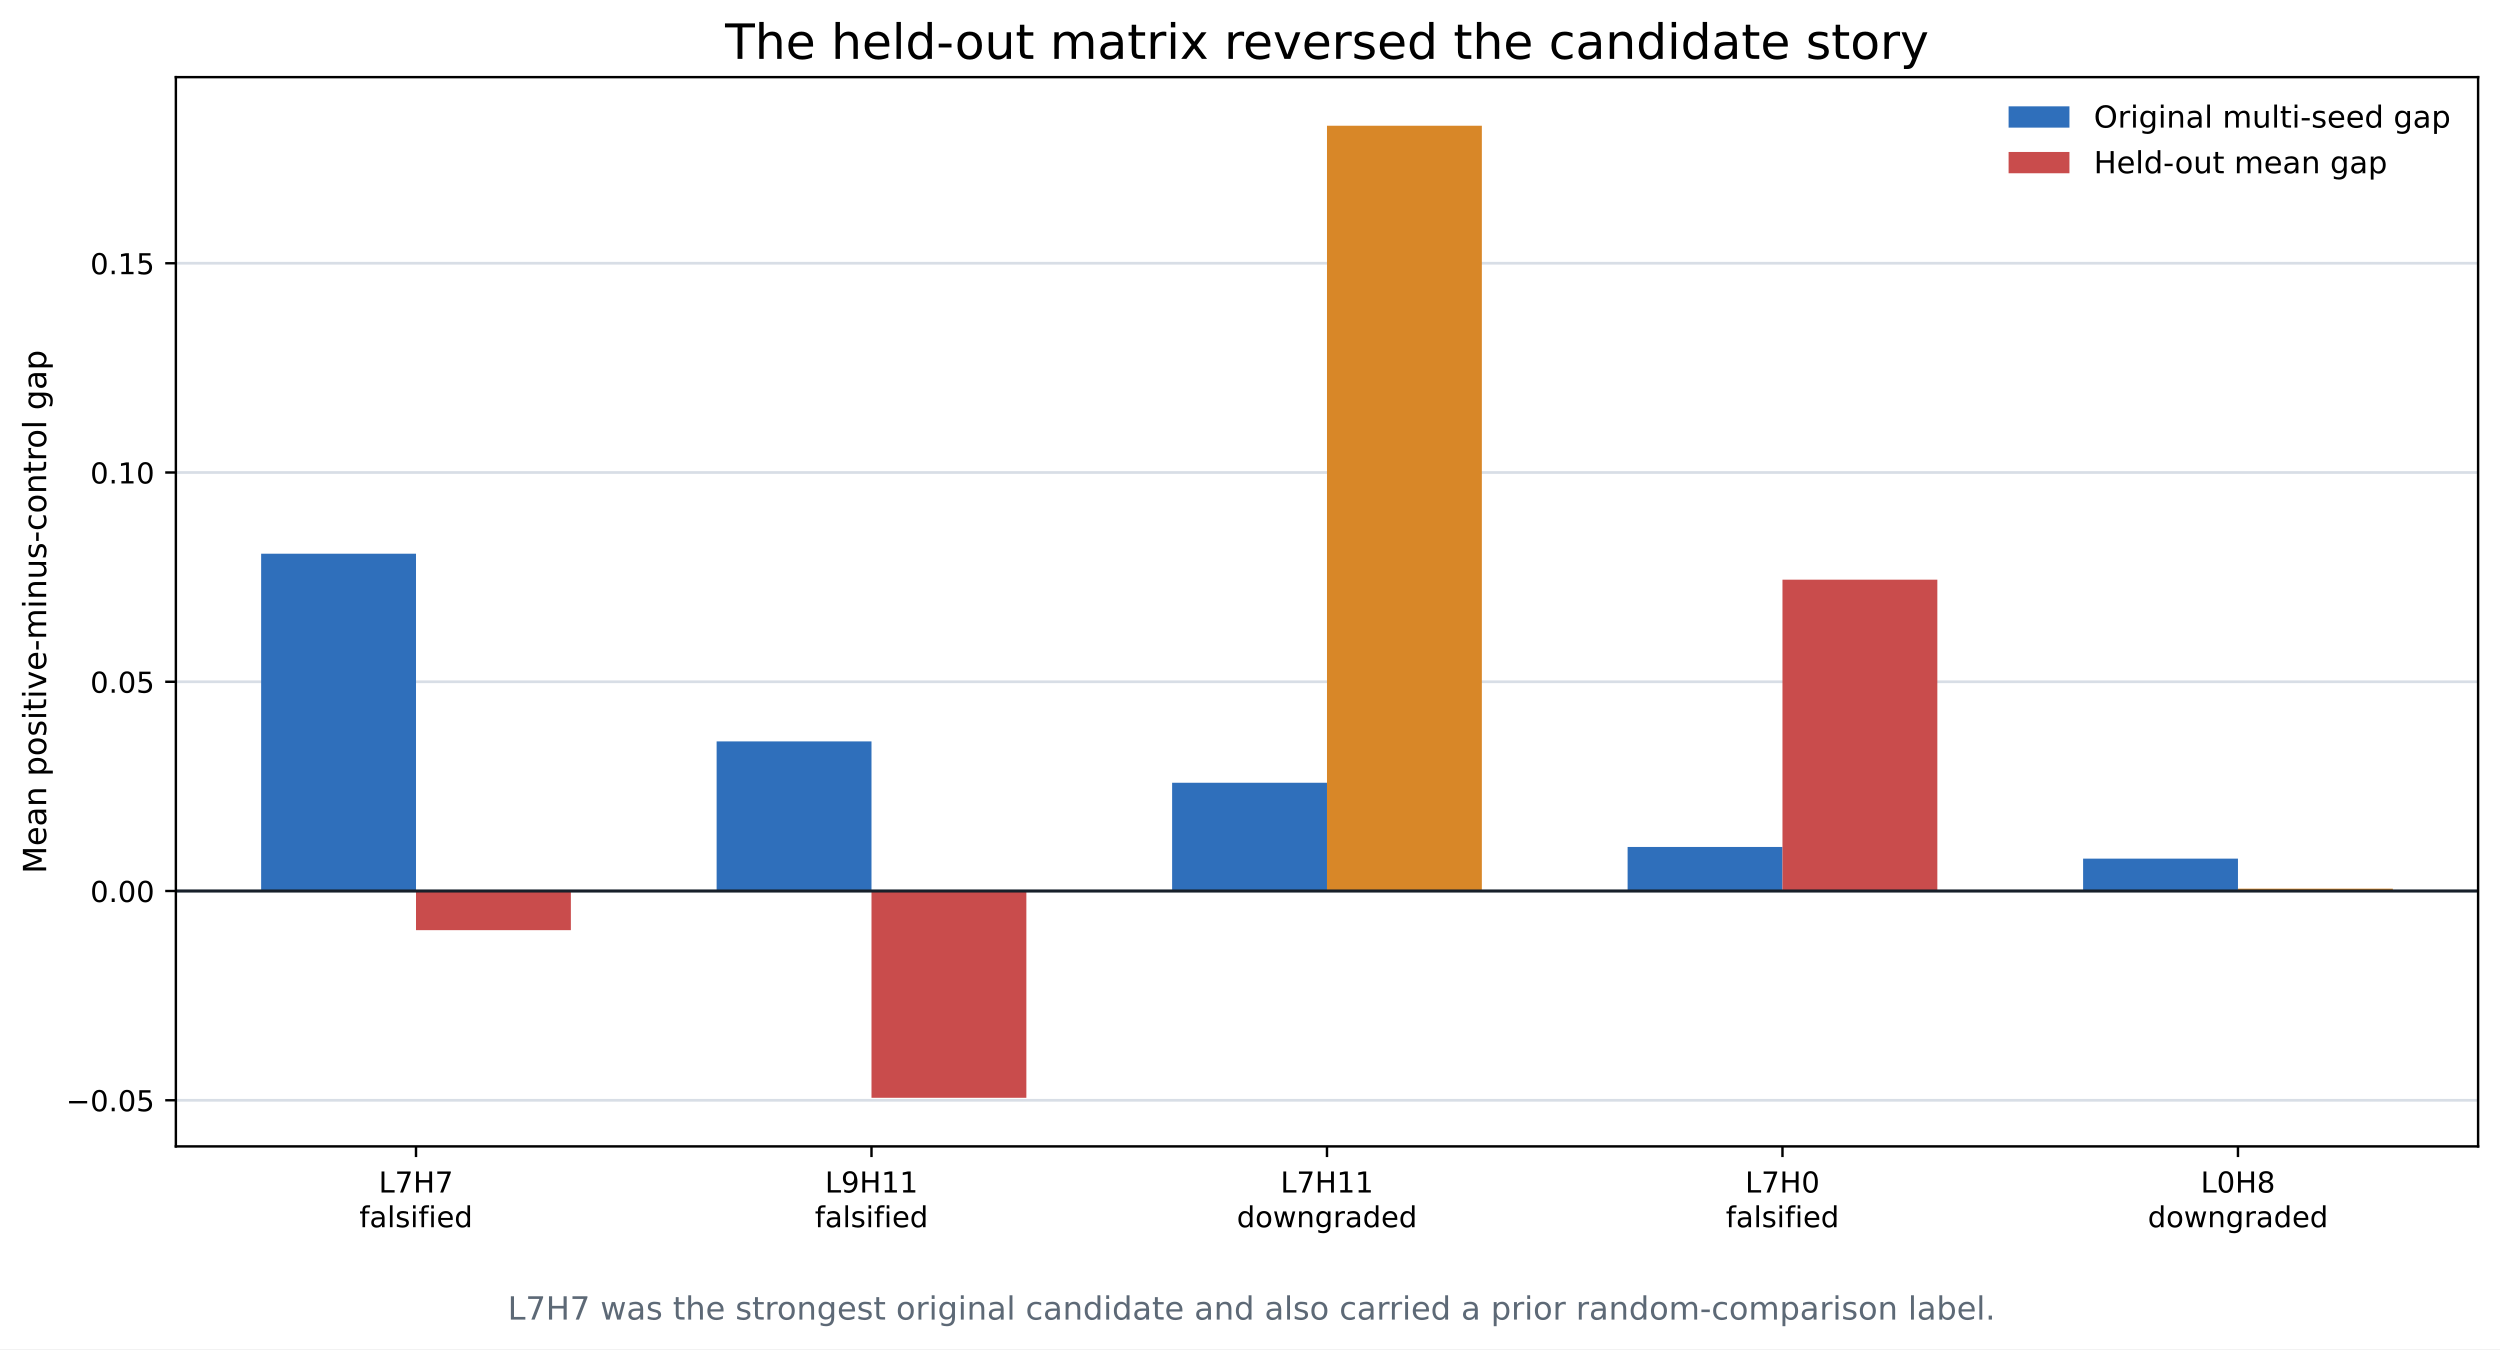
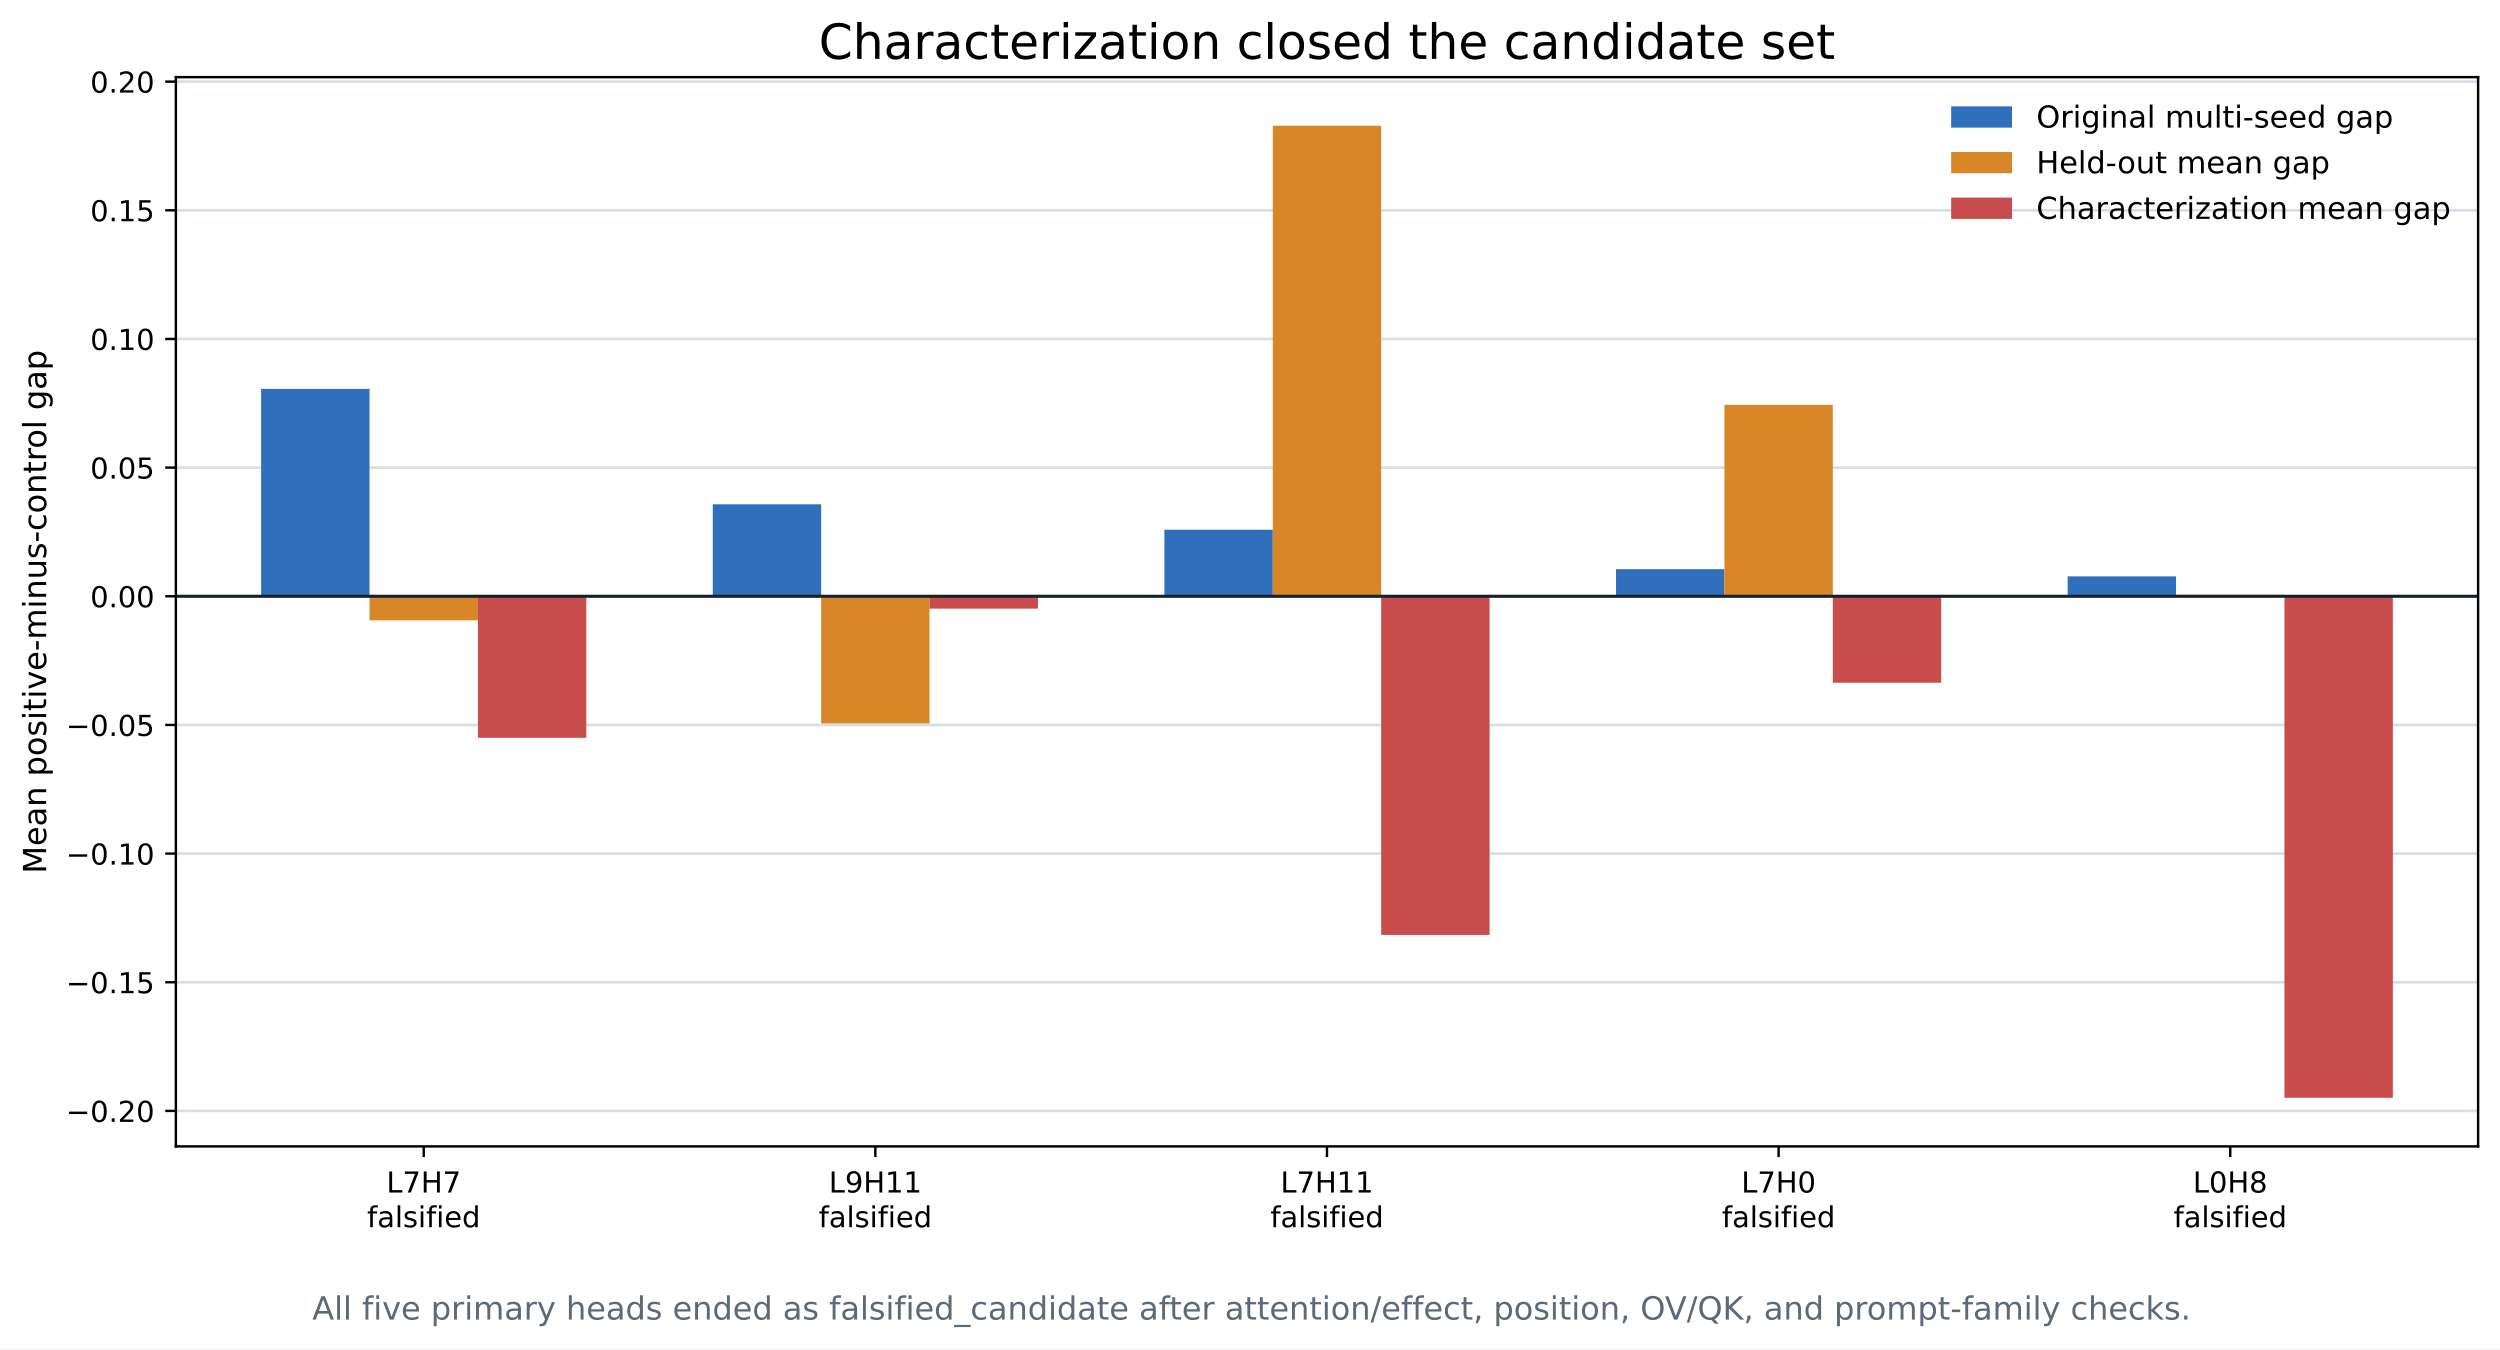
<svg xmlns="http://www.w3.org/2000/svg" xmlns:xlink="http://www.w3.org/1999/xlink" width="821.834pt" height="443.512pt" viewBox="0 0 821.834 443.512" version="1.1">
  <defs>
    <style type="text/css">*{stroke-linejoin: round; stroke-linecap: butt}</style>
  </defs>
  <g id="figure_1">
    <g id="patch_1">
      <path d="M 0 443.512  L 821.834 443.512  L 821.834 0  L 0 0  z " style="fill: #ffffff" />
    </g>
    <g id="axes_1">
      <g id="patch_2">
        <path d="M 57.814 376.86  L 814.634 376.86  L 814.634 25.358  L 57.814 25.358  z " style="fill: #ffffff" />
      </g>
      <g id="matplotlib.axis_1">
        <g id="xtick_1">
          <g id="line2d_1">
            <defs>
-               <path id="m1084c285c9" d="M 0 0  L 0 3.5  " style="stroke: #000000; stroke-width: 0.8" />
+               <path id="m87e259181e" d="M 0 0  L 0 3.5  " style="stroke: #000000; stroke-width: 0.8" />
            </defs>
            <g>
-               <use xlink:href="#m1084c285c9" x="136.754" y="376.86" style="stroke: #000000; stroke-width: 0.8" />
+               <use xlink:href="#m87e259181e" x="139.292" y="376.86" style="stroke: #000000; stroke-width: 0.8" />
            </g>
          </g>
          <g id="text_1">
-             <text style="font-size: 9.5px; font-family: 'DejaVu Sans'" transform="translate(124.4909 392.0283)">L7H7</text>
-             <text style="font-size: 9.5px; font-family: 'DejaVu Sans'" transform="translate(118.1274 403.4309)">falsified</text>
+             <text style="font-size: 9.5px; font-family: 'DejaVu Sans'" transform="translate(127.0288 392.0283)">L7H7</text>
+             <text style="font-size: 9.5px; font-family: 'DejaVu Sans'" transform="translate(120.6653 403.4309)">falsified</text>
          </g>
        </g>
        <g id="xtick_2">
          <g id="line2d_2">
            <g>
-               <use xlink:href="#m1084c285c9" x="286.489" y="376.86" style="stroke: #000000; stroke-width: 0.8" />
+               <use xlink:href="#m87e259181e" x="287.758" y="376.86" style="stroke: #000000; stroke-width: 0.8" />
            </g>
          </g>
          <g id="text_2">
-             <text style="font-size: 9.5px; font-family: 'DejaVu Sans'" transform="translate(271.2036 392.0283)">L9H11</text>
-             <text style="font-size: 9.5px; font-family: 'DejaVu Sans'" transform="translate(267.8623 403.4309)">falsified</text>
+             <text style="font-size: 9.5px; font-family: 'DejaVu Sans'" transform="translate(272.4726 392.0283)">L9H11</text>
+             <text style="font-size: 9.5px; font-family: 'DejaVu Sans'" transform="translate(269.1312 403.4309)">falsified</text>
          </g>
        </g>
        <g id="xtick_3">
          <g id="line2d_3">
            <g>
-               <use xlink:href="#m1084c285c9" x="436.224" y="376.86" style="stroke: #000000; stroke-width: 0.8" />
+               <use xlink:href="#m87e259181e" x="436.224" y="376.86" style="stroke: #000000; stroke-width: 0.8" />
            </g>
          </g>
          <g id="text_3">
            <text style="font-size: 9.5px; font-family: 'DejaVu Sans'" transform="translate(420.9385 392.0283)">L7H11</text>
-             <text style="font-size: 9.5px; font-family: 'DejaVu Sans'" transform="translate(406.5742 403.4309)">downgraded</text>
+             <text style="font-size: 9.5px; font-family: 'DejaVu Sans'" transform="translate(417.5972 403.4309)">falsified</text>
          </g>
        </g>
        <g id="xtick_4">
          <g id="line2d_4">
            <g>
-               <use xlink:href="#m1084c285c9" x="585.959" y="376.86" style="stroke: #000000; stroke-width: 0.8" />
+               <use xlink:href="#m87e259181e" x="584.69" y="376.86" style="stroke: #000000; stroke-width: 0.8" />
            </g>
          </g>
          <g id="text_4">
-             <text style="font-size: 9.5px; font-family: 'DejaVu Sans'" transform="translate(573.6956 392.0283)">L7H0</text>
-             <text style="font-size: 9.5px; font-family: 'DejaVu Sans'" transform="translate(567.3321 403.4309)">falsified</text>
+             <text style="font-size: 9.5px; font-family: 'DejaVu Sans'" transform="translate(572.4266 392.0283)">L7H0</text>
+             <text style="font-size: 9.5px; font-family: 'DejaVu Sans'" transform="translate(566.0631 403.4309)">falsified</text>
          </g>
        </g>
        <g id="xtick_5">
          <g id="line2d_5">
            <g>
-               <use xlink:href="#m1084c285c9" x="735.694" y="376.86" style="stroke: #000000; stroke-width: 0.8" />
+               <use xlink:href="#m87e259181e" x="733.156" y="376.86" style="stroke: #000000; stroke-width: 0.8" />
            </g>
          </g>
          <g id="text_5">
-             <text style="font-size: 9.5px; font-family: 'DejaVu Sans'" transform="translate(723.4305 392.0283)">L0H8</text>
-             <text style="font-size: 9.5px; font-family: 'DejaVu Sans'" transform="translate(706.044 403.4309)">downgraded</text>
+             <text style="font-size: 9.5px; font-family: 'DejaVu Sans'" transform="translate(720.8926 392.0283)">L0H8</text>
+             <text style="font-size: 9.5px; font-family: 'DejaVu Sans'" transform="translate(714.5291 403.4309)">falsified</text>
          </g>
        </g>
      </g>
      <g id="matplotlib.axis_2">
        <g id="ytick_1">
          <g id="line2d_6">
-             <path d="M 57.814 361.695  L 814.634 361.695  " clip-path="url(#pc240826f91)" style="fill: none; stroke: #d8dee6; stroke-width: 0.9; stroke-linecap: square" />
+             <path d="M 57.814 365.196  L 814.634 365.196  " clip-path="url(#p70651d3521)" style="fill: none; stroke: #d8dee6; stroke-width: 0.9; stroke-linecap: square" />
          </g>
          <g id="line2d_7">
            <defs>
-               <path id="m85641ecd67" d="M 0 0  L -3.5 0  " style="stroke: #000000; stroke-width: 0.8" />
+               <path id="m74164eeca7" d="M 0 0  L -3.5 0  " style="stroke: #000000; stroke-width: 0.8" />
            </defs>
            <g>
-               <use xlink:href="#m85641ecd67" x="57.814" y="361.695" style="stroke: #000000; stroke-width: 0.8" />
+               <use xlink:href="#m74164eeca7" x="57.814" y="365.196" style="stroke: #000000; stroke-width: 0.8" />
            </g>
          </g>
          <g id="text_6">
-             <text style="font-size: 9.5px; font-family: 'DejaVu Sans'; text-anchor: end" x="50.814" y="365.304" transform="rotate(-0 50.81387 365.3042)">−0.05</text>
+             <text style="font-size: 9.5px; font-family: 'DejaVu Sans'; text-anchor: end" x="50.814" y="368.805" transform="rotate(-0 50.81387 368.8052)">−0.20</text>
          </g>
        </g>
        <g id="ytick_2">
          <g id="line2d_8">
-             <path d="M 57.814 292.906  L 814.634 292.906  " clip-path="url(#pc240826f91)" style="fill: none; stroke: #d8dee6; stroke-width: 0.9; stroke-linecap: square" />
+             <path d="M 57.814 322.901  L 814.634 322.901  " clip-path="url(#p70651d3521)" style="fill: none; stroke: #d8dee6; stroke-width: 0.9; stroke-linecap: square" />
          </g>
          <g id="line2d_9">
            <g>
-               <use xlink:href="#m85641ecd67" x="57.814" y="292.906" style="stroke: #000000; stroke-width: 0.8" />
+               <use xlink:href="#m74164eeca7" x="57.814" y="322.901" style="stroke: #000000; stroke-width: 0.8" />
            </g>
          </g>
          <g id="text_7">
-             <text style="font-size: 9.5px; font-family: 'DejaVu Sans'; text-anchor: end" x="50.814" y="296.515" transform="rotate(-0 50.81387 296.5154)">0.00</text>
+             <text style="font-size: 9.5px; font-family: 'DejaVu Sans'; text-anchor: end" x="50.814" y="326.51" transform="rotate(-0 50.81387 326.51)">−0.15</text>
          </g>
        </g>
        <g id="ytick_3">
          <g id="line2d_10">
-             <path d="M 57.814 224.118  L 814.634 224.118  " clip-path="url(#pc240826f91)" style="fill: none; stroke: #d8dee6; stroke-width: 0.9; stroke-linecap: square" />
+             <path d="M 57.814 280.606  L 814.634 280.606  " clip-path="url(#p70651d3521)" style="fill: none; stroke: #d8dee6; stroke-width: 0.9; stroke-linecap: square" />
          </g>
          <g id="line2d_11">
            <g>
-               <use xlink:href="#m85641ecd67" x="57.814" y="224.118" style="stroke: #000000; stroke-width: 0.8" />
+               <use xlink:href="#m74164eeca7" x="57.814" y="280.606" style="stroke: #000000; stroke-width: 0.8" />
            </g>
          </g>
          <g id="text_8">
-             <text style="font-size: 9.5px; font-family: 'DejaVu Sans'; text-anchor: end" x="50.814" y="227.727" transform="rotate(-0 50.81387 227.7266)">0.05</text>
+             <text style="font-size: 9.5px; font-family: 'DejaVu Sans'; text-anchor: end" x="50.814" y="284.215" transform="rotate(-0 50.81387 284.2147)">−0.10</text>
          </g>
        </g>
        <g id="ytick_4">
          <g id="line2d_12">
-             <path d="M 57.814 155.329  L 814.634 155.329  " clip-path="url(#pc240826f91)" style="fill: none; stroke: #d8dee6; stroke-width: 0.9; stroke-linecap: square" />
+             <path d="M 57.814 238.311  L 814.634 238.311  " clip-path="url(#p70651d3521)" style="fill: none; stroke: #d8dee6; stroke-width: 0.9; stroke-linecap: square" />
          </g>
          <g id="line2d_13">
            <g>
-               <use xlink:href="#m85641ecd67" x="57.814" y="155.329" style="stroke: #000000; stroke-width: 0.8" />
+               <use xlink:href="#m74164eeca7" x="57.814" y="238.311" style="stroke: #000000; stroke-width: 0.8" />
            </g>
          </g>
          <g id="text_9">
-             <text style="font-size: 9.5px; font-family: 'DejaVu Sans'; text-anchor: end" x="50.814" y="158.938" transform="rotate(-0 50.81387 158.9378)">0.10</text>
+             <text style="font-size: 9.5px; font-family: 'DejaVu Sans'; text-anchor: end" x="50.814" y="241.919" transform="rotate(-0 50.81387 241.9195)">−0.05</text>
          </g>
        </g>
        <g id="ytick_5">
          <g id="line2d_14">
-             <path d="M 57.814 86.54  L 814.634 86.54  " clip-path="url(#pc240826f91)" style="fill: none; stroke: #d8dee6; stroke-width: 0.9; stroke-linecap: square" />
+             <path d="M 57.814 196.015  L 814.634 196.015  " clip-path="url(#p70651d3521)" style="fill: none; stroke: #d8dee6; stroke-width: 0.9; stroke-linecap: square" />
          </g>
          <g id="line2d_15">
            <g>
-               <use xlink:href="#m85641ecd67" x="57.814" y="86.54" style="stroke: #000000; stroke-width: 0.8" />
+               <use xlink:href="#m74164eeca7" x="57.814" y="196.015" style="stroke: #000000; stroke-width: 0.8" />
            </g>
          </g>
          <g id="text_10">
-             <text style="font-size: 9.5px; font-family: 'DejaVu Sans'; text-anchor: end" x="50.814" y="90.149" transform="rotate(-0 50.81387 90.149)">0.15</text>
-           </g>
-         </g>
-         <g id="text_11">
+             <text style="font-size: 9.5px; font-family: 'DejaVu Sans'; text-anchor: end" x="50.814" y="199.624" transform="rotate(-0 50.81387 199.6242)">0.00</text>
+           </g>
+         </g>
+         <g id="ytick_6">
+           <g id="line2d_16">
+             <path d="M 57.814 153.72  L 814.634 153.72  " clip-path="url(#p70651d3521)" style="fill: none; stroke: #d8dee6; stroke-width: 0.9; stroke-linecap: square" />
+           </g>
+           <g id="line2d_17">
+             <g>
+               <use xlink:href="#m74164eeca7" x="57.814" y="153.72" style="stroke: #000000; stroke-width: 0.8" />
+             </g>
+           </g>
+           <g id="text_11">
+             <text style="font-size: 9.5px; font-family: 'DejaVu Sans'; text-anchor: end" x="50.814" y="157.329" transform="rotate(-0 50.81387 157.329)">0.05</text>
+           </g>
+         </g>
+         <g id="ytick_7">
+           <g id="line2d_18">
+             <path d="M 57.814 111.425  L 814.634 111.425  " clip-path="url(#p70651d3521)" style="fill: none; stroke: #d8dee6; stroke-width: 0.9; stroke-linecap: square" />
+           </g>
+           <g id="line2d_19">
+             <g>
+               <use xlink:href="#m74164eeca7" x="57.814" y="111.425" style="stroke: #000000; stroke-width: 0.8" />
+             </g>
+           </g>
+           <g id="text_12">
+             <text style="font-size: 9.5px; font-family: 'DejaVu Sans'; text-anchor: end" x="50.814" y="115.034" transform="rotate(-0 50.81387 115.0337)">0.10</text>
+           </g>
+         </g>
+         <g id="ytick_8">
+           <g id="line2d_20">
+             <path d="M 57.814 69.13  L 814.634 69.13  " clip-path="url(#p70651d3521)" style="fill: none; stroke: #d8dee6; stroke-width: 0.9; stroke-linecap: square" />
+           </g>
+           <g id="line2d_21">
+             <g>
+               <use xlink:href="#m74164eeca7" x="57.814" y="69.13" style="stroke: #000000; stroke-width: 0.8" />
+             </g>
+           </g>
+           <g id="text_13">
+             <text style="font-size: 9.5px; font-family: 'DejaVu Sans'; text-anchor: end" x="50.814" y="72.738" transform="rotate(-0 50.81387 72.7385)">0.15</text>
+           </g>
+         </g>
+         <g id="ytick_9">
+           <g id="line2d_22">
+             <path d="M 57.814 26.834  L 814.634 26.834  " clip-path="url(#p70651d3521)" style="fill: none; stroke: #d8dee6; stroke-width: 0.9; stroke-linecap: square" />
+           </g>
+           <g id="line2d_23">
+             <g>
+               <use xlink:href="#m74164eeca7" x="57.814" y="26.834" style="stroke: #000000; stroke-width: 0.8" />
+             </g>
+           </g>
+           <g id="text_14">
+             <text style="font-size: 9.5px; font-family: 'DejaVu Sans'; text-anchor: end" x="50.814" y="30.443" transform="rotate(-0 50.81387 30.44325)">0.20</text>
+           </g>
+         </g>
+         <g id="text_15">
          <text style="font-size: 10.5px; font-family: 'DejaVu Sans'; text-anchor: middle" x="15.178" y="201.109" transform="rotate(-90 15.17836 201.1085)">Mean positive-minus-control gap</text>
        </g>
      </g>
      <g id="patch_3">
-         <path d="M 85.844 292.906  L 136.754 292.906  L 136.754 182.024  L 85.844 182.024  z " clip-path="url(#pc240826f91)" style="fill: #2f6fbb" />
+         <path d="M 85.844 196.015  L 121.476 196.015  L 121.476 127.839  L 85.844 127.839  z " clip-path="url(#p70651d3521)" style="fill: #2f6fbb" />
      </g>
      <g id="patch_4">
-         <path d="M 235.579 292.906  L 286.489 292.906  L 286.489 243.724  L 235.579 243.724  z " clip-path="url(#pc240826f91)" style="fill: #2f6fbb" />
+         <path d="M 234.31 196.015  L 269.942 196.015  L 269.942 165.775  L 234.31 165.775  z " clip-path="url(#p70651d3521)" style="fill: #2f6fbb" />
      </g>
      <g id="patch_5">
-         <path d="M 385.314 292.906  L 436.224 292.906  L 436.224 257.318  L 385.314 257.318  z " clip-path="url(#pc240826f91)" style="fill: #2f6fbb" />
+         <path d="M 382.776 196.015  L 418.408 196.015  L 418.408 174.133  L 382.776 174.133  z " clip-path="url(#p70651d3521)" style="fill: #2f6fbb" />
      </g>
      <g id="patch_6">
-         <path d="M 535.049 292.906  L 585.959 292.906  L 585.959 278.425  L 535.049 278.425  z " clip-path="url(#pc240826f91)" style="fill: #2f6fbb" />
+         <path d="M 531.242 196.015  L 566.874 196.015  L 566.874 187.111  L 531.242 187.111  z " clip-path="url(#p70651d3521)" style="fill: #2f6fbb" />
      </g>
      <g id="patch_7">
-         <path d="M 684.784 292.906  L 735.694 292.906  L 735.694 282.261  L 684.784 282.261  z " clip-path="url(#pc240826f91)" style="fill: #2f6fbb" />
+         <path d="M 679.708 196.015  L 715.34 196.015  L 715.34 189.47  L 679.708 189.47  z " clip-path="url(#p70651d3521)" style="fill: #2f6fbb" />
      </g>
      <g id="patch_8">
-         <path d="M 136.754 292.906  L 187.664 292.906  L 187.664 305.773  L 136.754 305.773  z " clip-path="url(#pc240826f91)" style="fill: #c94c4c" />
+         <path d="M 121.476 196.015  L 157.108 196.015  L 157.108 203.926  L 121.476 203.926  z " clip-path="url(#p70651d3521)" style="fill: #d88728" />
      </g>
      <g id="patch_9">
-         <path d="M 286.489 292.906  L 337.399 292.906  L 337.399 360.882  L 286.489 360.882  z " clip-path="url(#pc240826f91)" style="fill: #c94c4c" />
+         <path d="M 269.942 196.015  L 305.574 196.015  L 305.574 237.811  L 269.942 237.811  z " clip-path="url(#p70651d3521)" style="fill: #d88728" />
      </g>
      <g id="patch_10">
-         <path d="M 436.224 292.906  L 487.134 292.906  L 487.134 41.335  L 436.224 41.335  z " clip-path="url(#pc240826f91)" style="fill: #d88728" />
+         <path d="M 418.408 196.015  L 454.04 196.015  L 454.04 41.335  L 418.408 41.335  z " clip-path="url(#p70651d3521)" style="fill: #d88728" />
      </g>
      <g id="patch_11">
-         <path d="M 585.959 292.906  L 636.869 292.906  L 636.869 190.56  L 585.959 190.56  z " clip-path="url(#pc240826f91)" style="fill: #c94c4c" />
+         <path d="M 566.874 196.015  L 602.506 196.015  L 602.506 133.087  L 566.874 133.087  z " clip-path="url(#p70651d3521)" style="fill: #d88728" />
      </g>
      <g id="patch_12">
-         <path d="M 735.694 292.906  L 786.603 292.906  L 786.603 292.132  L 735.694 292.132  z " clip-path="url(#pc240826f91)" style="fill: #d88728" />
-       </g>
-       <g id="line2d_16">
-         <path d="M 57.814 292.906  L 814.634 292.906  " clip-path="url(#pc240826f91)" style="fill: none; stroke: #17202a; stroke-linecap: square" />
+         <path d="M 715.34 196.015  L 750.972 196.015  L 750.972 195.539  L 715.34 195.539  z " clip-path="url(#p70651d3521)" style="fill: #d88728" />
      </g>
      <g id="patch_13">
+         <path d="M 157.108 196.015  L 192.74 196.015  L 192.74 242.54  L 157.108 242.54  z " clip-path="url(#p70651d3521)" style="fill: #c94c4c" />
+       </g>
+       <g id="patch_14">
+         <path d="M 305.574 196.015  L 341.206 196.015  L 341.206 200.076  L 305.574 200.076  z " clip-path="url(#p70651d3521)" style="fill: #c94c4c" />
+       </g>
+       <g id="patch_15">
+         <path d="M 454.04 196.015  L 489.672 196.015  L 489.672 307.336  L 454.04 307.336  z " clip-path="url(#p70651d3521)" style="fill: #c94c4c" />
+       </g>
+       <g id="patch_16">
+         <path d="M 602.506 196.015  L 638.138 196.015  L 638.138 224.438  L 602.506 224.438  z " clip-path="url(#p70651d3521)" style="fill: #c94c4c" />
+       </g>
+       <g id="patch_17">
+         <path d="M 750.972 196.015  L 786.603 196.015  L 786.603 360.882  L 750.972 360.882  z " clip-path="url(#p70651d3521)" style="fill: #c94c4c" />
+       </g>
+       <g id="line2d_24">
+         <path d="M 57.814 196.015  L 814.634 196.015  " clip-path="url(#p70651d3521)" style="fill: none; stroke: #17202a; stroke-linecap: square" />
+       </g>
+       <g id="patch_18">
        <path d="M 57.814 376.86  L 57.814 25.358  " style="fill: none; stroke: #000000; stroke-width: 0.8; stroke-linejoin: miter; stroke-linecap: square" />
      </g>
-       <g id="patch_14">
+       <g id="patch_19">
        <path d="M 814.634 376.86  L 814.634 25.358  " style="fill: none; stroke: #000000; stroke-width: 0.8; stroke-linejoin: miter; stroke-linecap: square" />
      </g>
-       <g id="patch_15">
+       <g id="patch_20">
        <path d="M 57.814 376.86  L 814.634 376.86  " style="fill: none; stroke: #000000; stroke-width: 0.8; stroke-linejoin: miter; stroke-linecap: square" />
      </g>
-       <g id="patch_16">
+       <g id="patch_21">
        <path d="M 57.814 25.358  L 814.634 25.358  " style="fill: none; stroke: #000000; stroke-width: 0.8; stroke-linejoin: miter; stroke-linecap: square" />
      </g>
-       <g id="text_12">
-         <text style="font-size: 16px; font-family: 'DejaVu Sans'; text-anchor: middle" x="436.224" y="19.358" transform="rotate(-0 436.2239 19.3575)">The held-out matrix reversed the candidate story</text>
+       <g id="text_16">
+         <text style="font-size: 16px; font-family: 'DejaVu Sans'; text-anchor: middle" x="436.224" y="19.358" transform="rotate(-0 436.2239 19.3575)">Characterization closed the candidate set</text>
      </g>
      <g id="legend_1">
-         <g id="patch_17">
-           <path d="M 660.295 41.956  L 680.295 41.956  L 680.295 34.956  L 660.295 34.956  z " style="fill: #2f6fbb" />
-         </g>
-         <g id="text_13">
-           <text style="font-size: 10px; font-family: 'DejaVu Sans'; text-anchor: start" x="688.295" y="41.956" transform="rotate(-0 688.2948 41.95594)">Original multi-seed gap</text>
-         </g>
-         <g id="patch_18">
-           <path d="M 660.295 56.957  L 680.295 56.957  L 680.295 49.957  L 660.295 49.957  z " style="fill: #c94c4c" />
-         </g>
-         <g id="text_14">
-           <text style="font-size: 10px; font-family: 'DejaVu Sans'; text-anchor: start" x="688.295" y="56.957" transform="rotate(-0 688.2948 56.95672)">Held-out mean gap</text>
+         <g id="patch_22">
+           <path d="M 641.414 41.956  L 661.414 41.956  L 661.414 34.956  L 641.414 34.956  z " style="fill: #2f6fbb" />
+         </g>
+         <g id="text_17">
+           <text style="font-size: 10px; font-family: 'DejaVu Sans'; text-anchor: start" x="669.414" y="41.956" transform="rotate(-0 669.4136 41.95594)">Original multi-seed gap</text>
+         </g>
+         <g id="patch_23">
+           <path d="M 641.414 56.957  L 661.414 56.957  L 661.414 49.957  L 641.414 49.957  z " style="fill: #d88728" />
+         </g>
+         <g id="text_18">
+           <text style="font-size: 10px; font-family: 'DejaVu Sans'; text-anchor: start" x="669.414" y="56.957" transform="rotate(-0 669.4136 56.95672)">Held-out mean gap</text>
+         </g>
+         <g id="patch_24">
+           <path d="M 641.414 71.957  L 661.414 71.957  L 661.414 64.957  L 641.414 64.957  z " style="fill: #c94c4c" />
+         </g>
+         <g id="text_19">
+           <text style="font-size: 10px; font-family: 'DejaVu Sans'; text-anchor: start" x="669.414" y="71.957" transform="rotate(-0 669.4136 71.9575)">Characterization mean gap</text>
        </g>
      </g>
    </g>
-     <g id="text_15">
-       <text style="font-size: 10.5px; font-family: 'DejaVu Sans'; text-anchor: middle; fill: #5d6976" x="411.434" y="433.789" transform="rotate(-0 411.4339 433.7895)">L7H7 was the strongest original candidate and also carried a prior random-comparison label.</text>
+     <g id="text_20">
+       <text style="font-size: 10.5px; font-family: 'DejaVu Sans'; text-anchor: middle; fill: #5d6976" x="411.434" y="433.789" transform="rotate(-0 411.4339 433.7895)">All five primary heads ended as falsified_candidate after attention/effect, position, OV/QK, and prompt-family checks.</text>
    </g>
  </g>
  <defs>
-     <clipPath id="pc240826f91">
+     <clipPath id="p70651d3521">
      <rect x="57.814" y="25.358" width="756.82" height="351.502" />
    </clipPath>
  </defs>
</svg>
